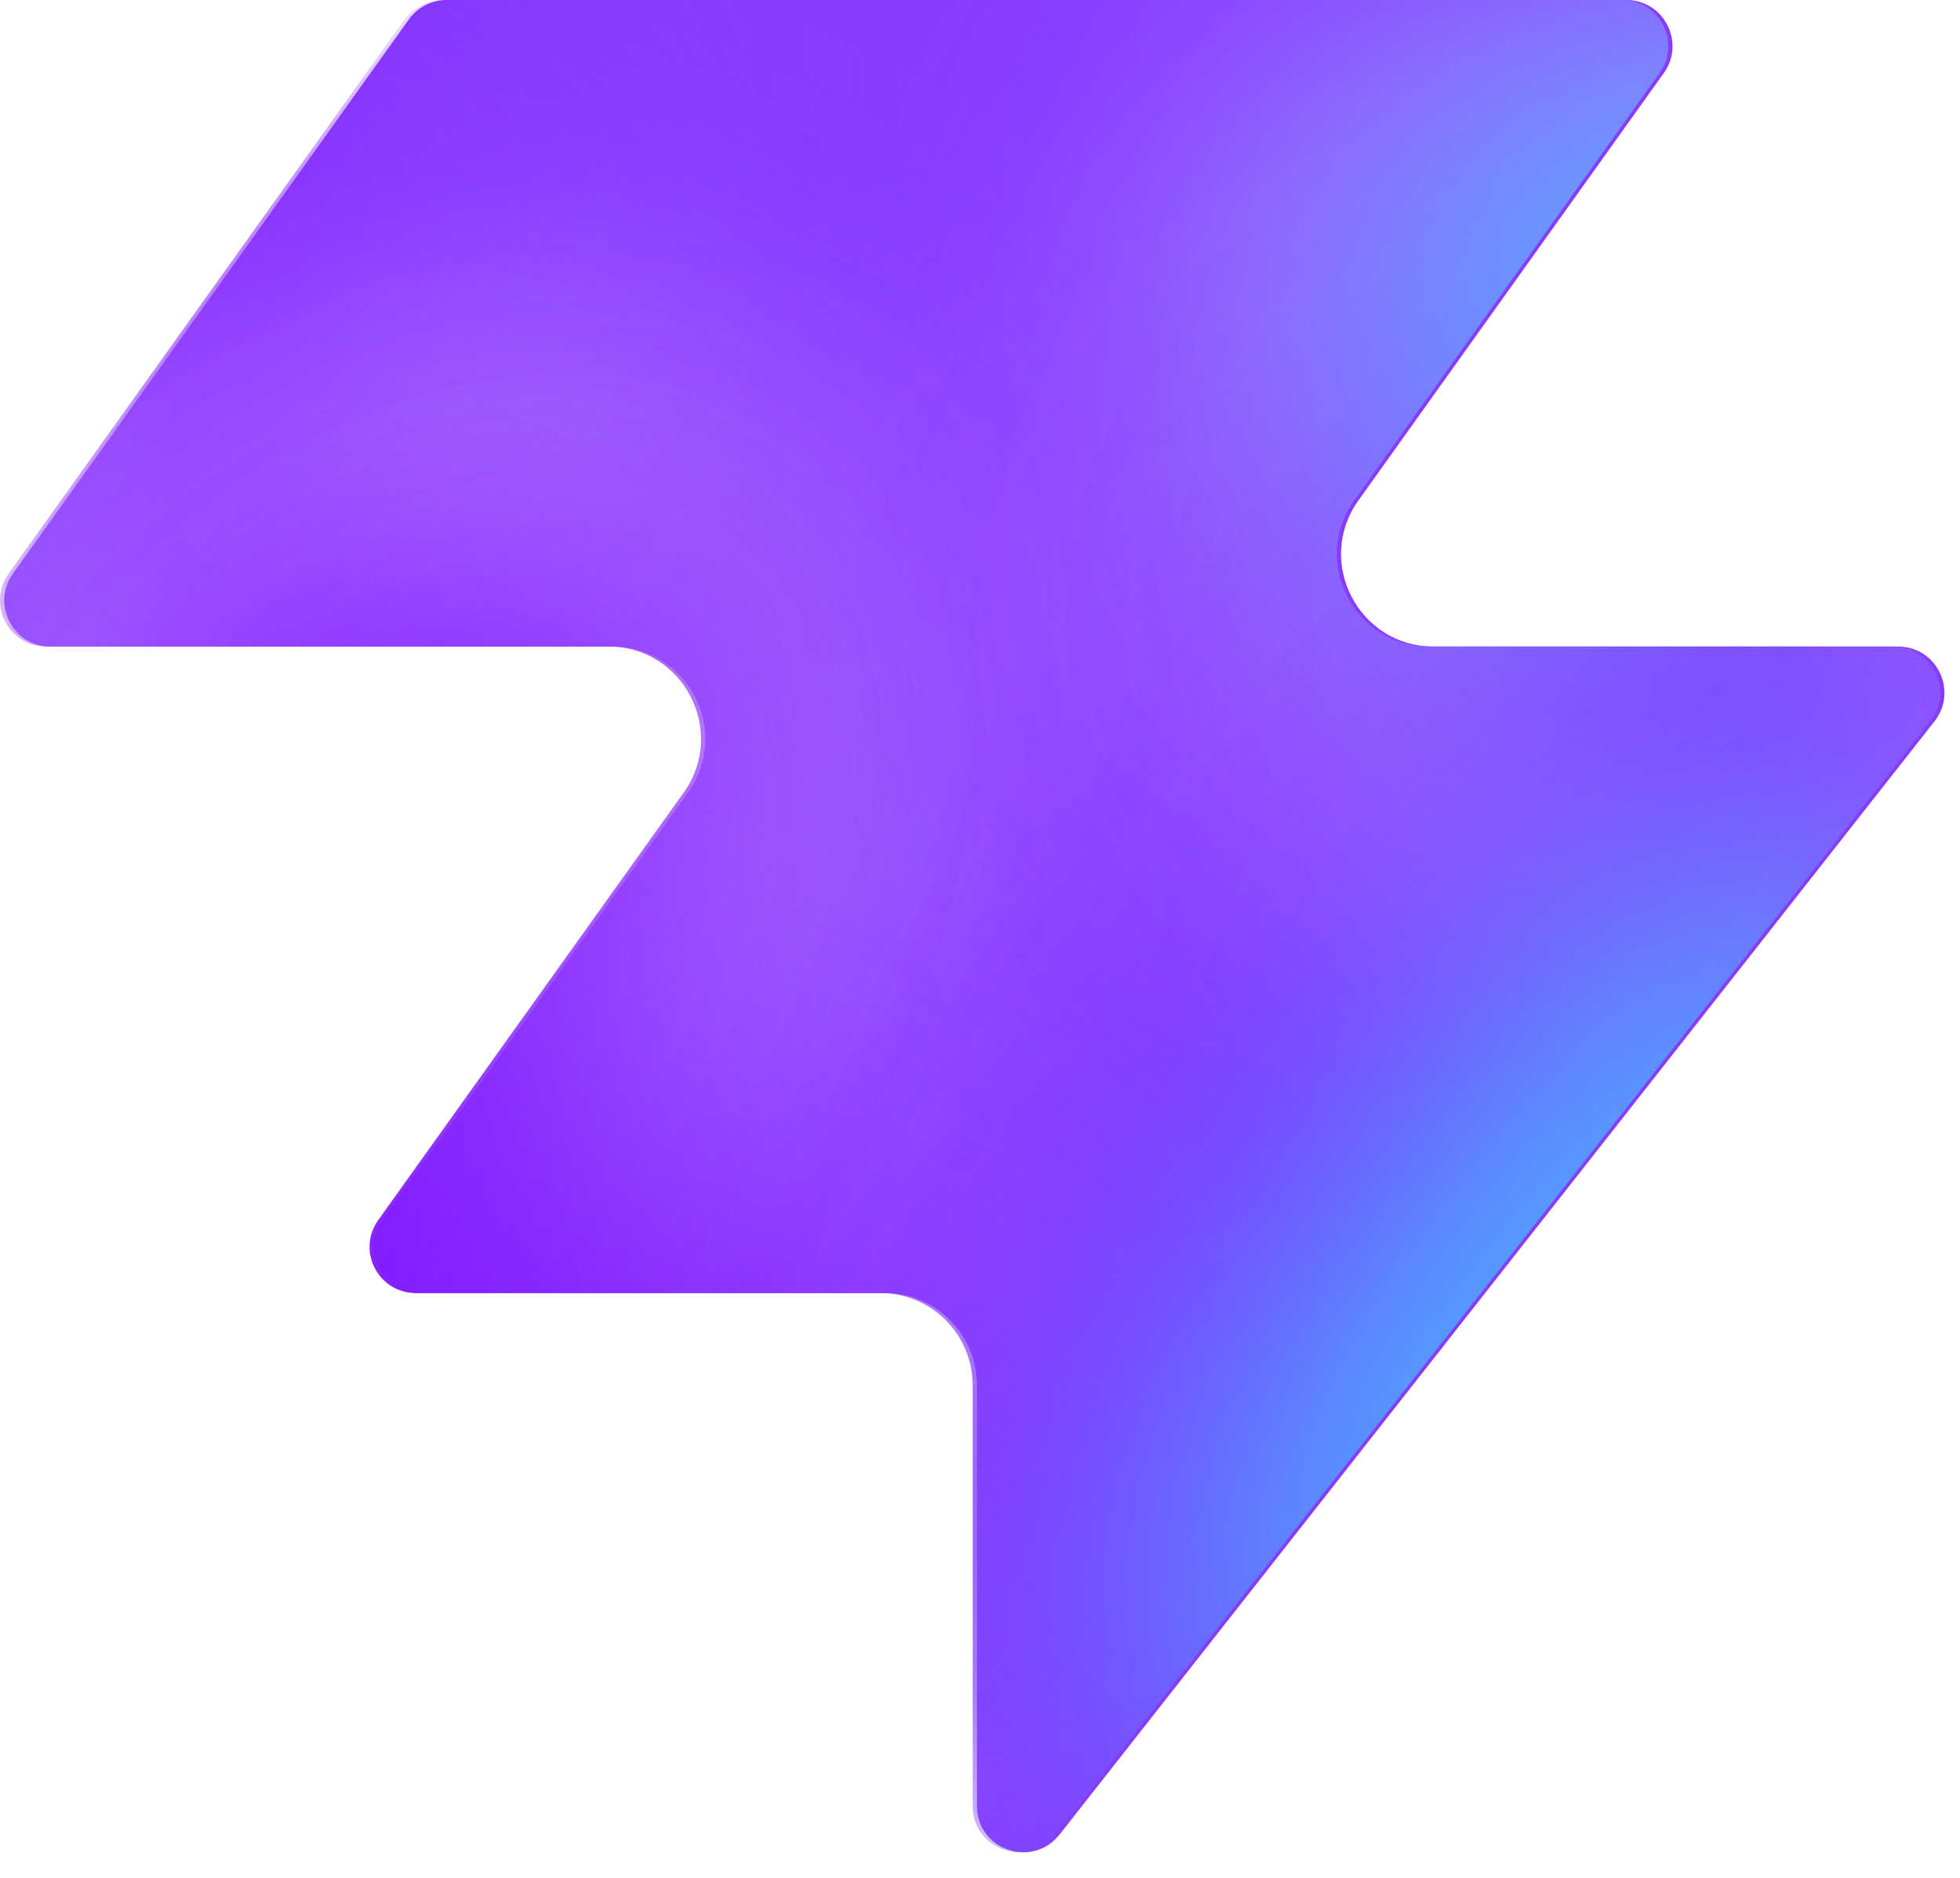
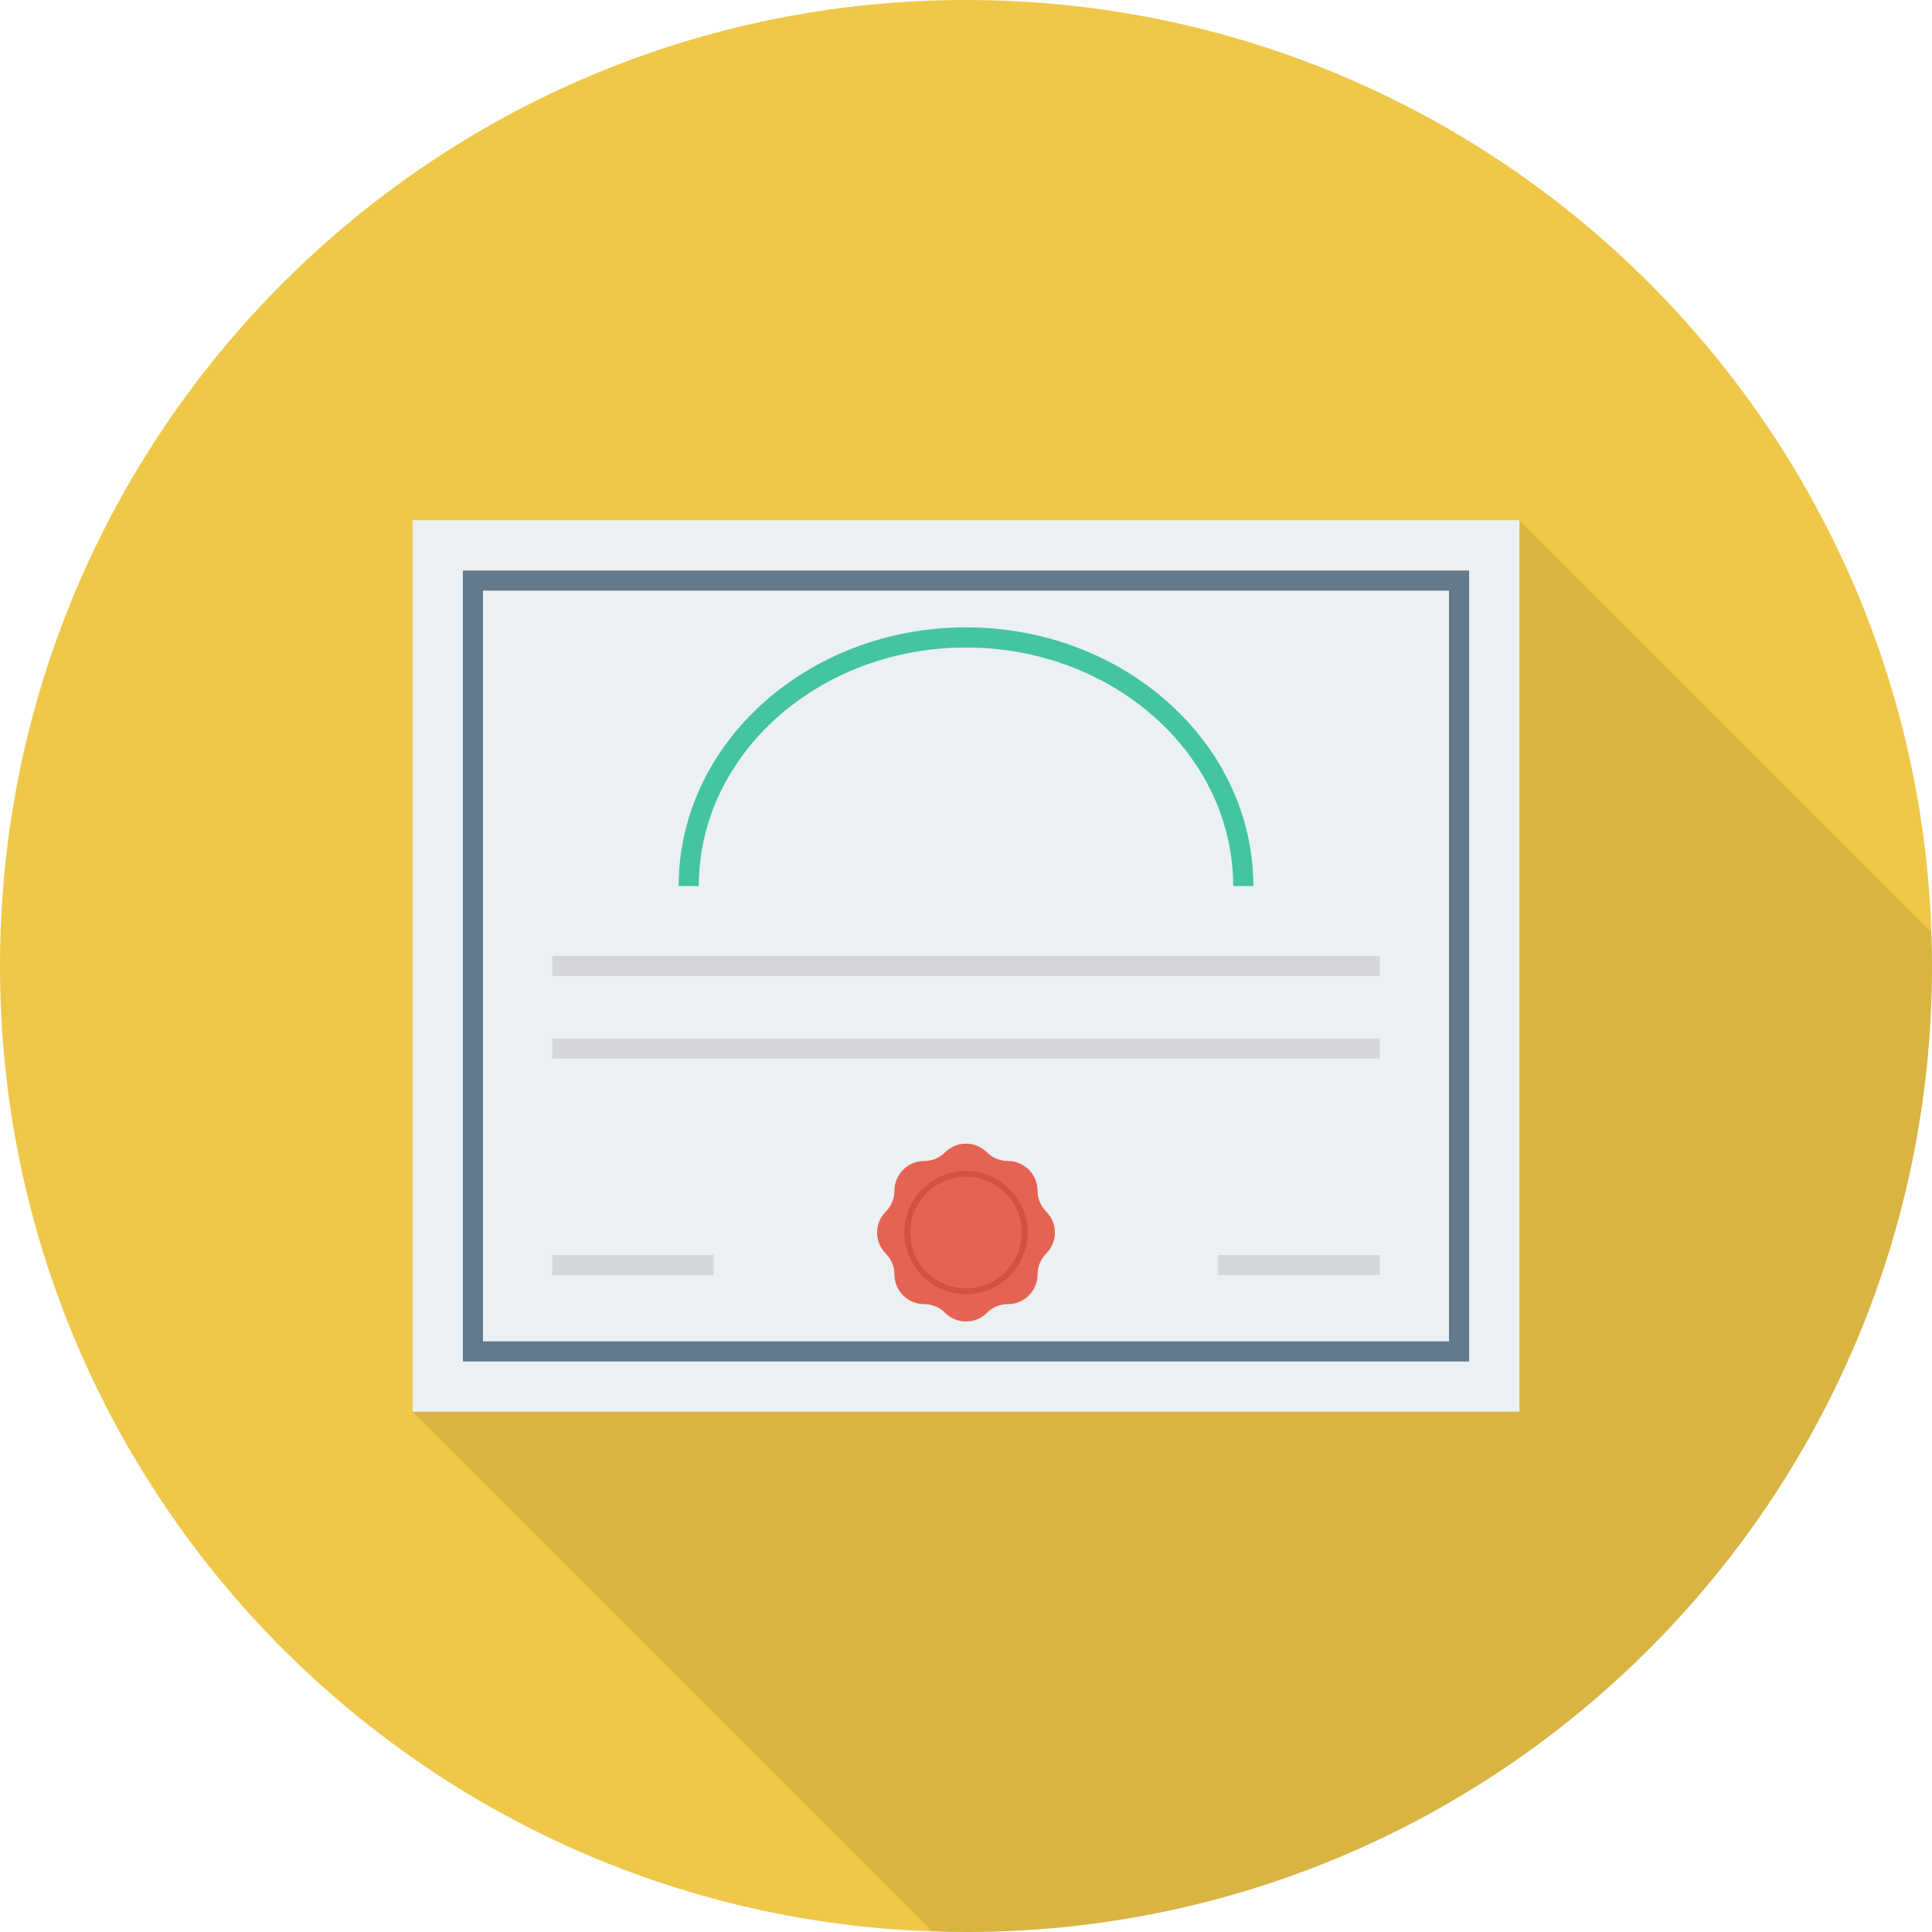
- <svg xmlns="http://www.w3.org/2000/svg" width="48" height="46" fill="none" viewBox="0 0 48 46">
-   <path fill="#863bff" d="M25.946 44.938c-.664.845-2.021.375-2.021-.698V33.937a2.26 2.26 0 0 0-2.262-2.262H10.287c-.92 0-1.456-1.04-.92-1.788l7.48-10.471c1.07-1.497 0-3.578-1.842-3.578H1.237c-.92 0-1.456-1.04-.92-1.788L10.013.474c.214-.297.556-.474.92-.474h28.894c.92 0 1.456 1.04.92 1.788l-7.48 10.471c-1.07 1.498 0 3.579 1.842 3.579h11.377c.943 0 1.473 1.088.89 1.83L25.947 44.94z" style="fill:#863bff;fill:color(display-p3 .525 .23 1);fill-opacity:1" />
-   <mask id="a" width="48" height="46" x="0" y="0" maskUnits="userSpaceOnUse" style="mask-type:alpha">
-     <path fill="#000" d="M25.842 44.938c-.664.844-2.021.375-2.021-.698V33.937a2.26 2.26 0 0 0-2.262-2.262H10.183c-.92 0-1.456-1.04-.92-1.788l7.48-10.471c1.07-1.498 0-3.579-1.842-3.579H1.133c-.92 0-1.456-1.04-.92-1.787L9.91.473c.214-.297.556-.474.92-.474h28.894c.92 0 1.456 1.04.92 1.788l-7.48 10.471c-1.07 1.498 0 3.578 1.842 3.578h11.377c.943 0 1.473 1.088.89 1.832L25.843 44.94z" style="fill:#000;fill-opacity:1" />
-   </mask>
-   <g mask="url(#a)">
-     <g filter="url(#b)">
-       <ellipse cx="5.508" cy="14.704" fill="#ede6ff" rx="5.508" ry="14.704" style="fill:#ede6ff;fill:color(display-p3 .927 .903 1);fill-opacity:1" transform="matrix(.00324 1 1 -.00324 -4.47 31.516)" />
-     </g>
-     <g filter="url(#c)">
-       <ellipse cx="10.399" cy="29.851" fill="#ede6ff" rx="10.399" ry="29.851" style="fill:#ede6ff;fill:color(display-p3 .927 .903 1);fill-opacity:1" transform="matrix(.00324 1 1 -.00324 -39.328 7.883)" />
-     </g>
-     <g filter="url(#d)">
-       <ellipse cx="5.508" cy="30.487" fill="#7e14ff" rx="5.508" ry="30.487" style="fill:#7e14ff;fill:color(display-p3 .492 .077 1);fill-opacity:1" transform="rotate(89.814 -25.913 -14.639)scale(1 -1)" />
-     </g>
-     <g filter="url(#e)">
-       <ellipse cx="5.508" cy="30.599" fill="#7e14ff" rx="5.508" ry="30.599" style="fill:#7e14ff;fill:color(display-p3 .492 .077 1);fill-opacity:1" transform="rotate(89.814 -32.644 -3.334)scale(1 -1)" />
-     </g>
-     <g filter="url(#f)">
-       <ellipse cx="5.508" cy="30.599" fill="#7e14ff" rx="5.508" ry="30.599" style="fill:#7e14ff;fill:color(display-p3 .492 .077 1);fill-opacity:1" transform="matrix(.00324 1 1 -.00324 -34.34 30.47)" />
-     </g>
-     <g filter="url(#g)">
-       <ellipse cx="14.072" cy="22.078" fill="#ede6ff" rx="14.072" ry="22.078" style="fill:#ede6ff;fill:color(display-p3 .927 .903 1);fill-opacity:1" transform="rotate(93.35 24.506 48.493)scale(-1 1)" />
-     </g>
-     <g filter="url(#h)">
-       <ellipse cx="3.47" cy="21.501" fill="#7e14ff" rx="3.47" ry="21.501" style="fill:#7e14ff;fill:color(display-p3 .492 .077 1);fill-opacity:1" transform="rotate(89.009 28.708 47.59)scale(-1 1)" />
-     </g>
-     <g filter="url(#i)">
-       <ellipse cx="3.47" cy="21.501" fill="#7e14ff" rx="3.47" ry="21.501" style="fill:#7e14ff;fill:color(display-p3 .492 .077 1);fill-opacity:1" transform="rotate(89.009 28.708 47.59)scale(-1 1)" />
-     </g>
-     <g filter="url(#j)">
-       <ellipse cx=".387" cy="8.972" fill="#7e14ff" rx="4.407" ry="29.108" style="fill:#7e14ff;fill:color(display-p3 .492 .077 1);fill-opacity:1" transform="rotate(39.51 .387 8.972)" />
-     </g>
-     <g filter="url(#k)">
-       <ellipse cx="47.523" cy="-6.092" fill="#7e14ff" rx="4.407" ry="29.108" style="fill:#7e14ff;fill:color(display-p3 .492 .077 1);fill-opacity:1" transform="rotate(37.892 47.523 -6.092)" />
-     </g>
-     <g filter="url(#l)">
-       <ellipse cx="41.412" cy="6.333" fill="#47bfff" rx="5.971" ry="9.665" style="fill:#47bfff;fill:color(display-p3 .28 .748 1);fill-opacity:1" transform="rotate(37.892 41.412 6.333)" />
-     </g>
-     <g filter="url(#m)">
-       <ellipse cx="-1.879" cy="38.332" fill="#7e14ff" rx="4.407" ry="29.108" style="fill:#7e14ff;fill:color(display-p3 .492 .077 1);fill-opacity:1" transform="rotate(37.892 -1.88 38.332)" />
-     </g>
-     <g filter="url(#n)">
-       <ellipse cx="-1.879" cy="38.332" fill="#7e14ff" rx="4.407" ry="29.108" style="fill:#7e14ff;fill:color(display-p3 .492 .077 1);fill-opacity:1" transform="rotate(37.892 -1.88 38.332)" />
-     </g>
-     <g filter="url(#o)">
-       <ellipse cx="35.651" cy="29.907" fill="#7e14ff" rx="4.407" ry="29.108" style="fill:#7e14ff;fill:color(display-p3 .492 .077 1);fill-opacity:1" transform="rotate(37.892 35.651 29.907)" />
-     </g>
-     <g filter="url(#p)">
-       <ellipse cx="38.418" cy="32.4" fill="#47bfff" rx="5.971" ry="15.297" style="fill:#47bfff;fill:color(display-p3 .28 .748 1);fill-opacity:1" transform="rotate(37.892 38.418 32.4)" />
-     </g>
+ <svg xmlns="http://www.w3.org/2000/svg" version="1.1" id="Layer_1" viewBox="0 0 512 512" xml:space="preserve">
+   <circle style="fill:#EFC84A;" cx="256" cy="256" r="256" />
+   <path style="opacity:0.1;enable-background:new    ;" d="M512,256c0-3.029-0.123-6.027-0.229-9.029L402.64,137.867H109.307v236.267  l137.637,137.637c3.013,0.107,6.021,0.229,9.056,0.229C397.387,512,512,397.387,512,256z" />
+   <rect x="109.333" y="137.851" style="fill:#EBF0F3;" width="293.333" height="236.267" />
+   <path style="fill:#64798A;" d="M389.333,360.811H122.667V151.189h266.667V360.811z M128,355.477h256V156.523H128V355.477z" />
+   <path style="fill:#E56353;" d="M277.264,321.088L277.264,321.088c-1.472-1.472-2.299-3.472-2.299-5.552l0,0  c0-4.336-3.515-7.856-7.856-7.856l0,0c-2.085,0-4.08-0.827-5.552-2.299l0,0c-3.067-3.067-8.043-3.067-11.109,0l0,0  c-1.472,1.472-3.472,2.299-5.552,2.299l0,0c-4.336,0-7.856,3.515-7.856,7.856l0,0c0,2.085-0.827,4.08-2.299,5.552l0,0  c-3.067,3.067-3.067,8.043,0,11.109c1.472,1.472,2.299,3.472,2.299,5.557l0,0c0,4.336,3.515,7.856,7.856,7.856l0,0  c2.085,0,4.08,0.827,5.552,2.299l0,0c3.067,3.067,8.043,3.067,11.109,0l0,0c1.472-1.472,3.472-2.299,5.552-2.299l0,0  c4.336,0,7.856-3.515,7.856-7.856l0,0c0-2.085,0.827-4.08,2.299-5.552l0,0C280.331,329.131,280.331,324.155,277.264,321.088z" />
+   <path style="fill:#D15241;" d="M256,342.971c-9.003,0-16.331-7.328-16.331-16.331c0-9.003,7.328-16.331,16.331-16.331  c9.003,0,16.331,7.328,16.331,16.331C272.331,335.648,265.003,342.971,256,342.971z M256,311.851  c-8.155,0-14.789,6.635-14.789,14.795c0,8.155,6.635,14.789,14.789,14.789s14.789-6.635,14.789-14.789  C270.789,318.485,264.155,311.851,256,311.851z" />
+   <path style="fill:#44C4A1;" d="M332.144,234.816h-5.333c0-34.859-31.765-63.221-70.811-63.221s-70.811,28.357-70.811,63.221h-5.333  c0-37.803,34.16-68.555,76.144-68.555S332.144,197.013,332.144,234.816z" />
+   <g>
+     <rect x="146.352" y="253.333" style="fill:#D5D6DB;" width="219.307" height="5.333" />
+     <rect x="146.352" y="275.2" style="fill:#D5D6DB;" width="219.307" height="5.333" />
+     <rect x="146.352" y="332.587" style="fill:#D5D6DB;" width="42.827" height="5.333" />
+     <rect x="322.827" y="332.587" style="fill:#D5D6DB;" width="42.827" height="5.333" />
  </g>
-   <defs>
-     <filter id="b" width="60.045" height="41.654" x="-19.77" y="16.149" color-interpolation-filters="sRGB" filterUnits="userSpaceOnUse">
-       <feFlood flood-opacity="0" result="BackgroundImageFix" />
-       <feBlend in="SourceGraphic" in2="BackgroundImageFix" result="shape" />
-       <feGaussianBlur result="effect1_foregroundBlur_2002_17158" stdDeviation="7.659" />
-     </filter>
-     <filter id="c" width="90.34" height="51.437" x="-54.613" y="-7.533" color-interpolation-filters="sRGB" filterUnits="userSpaceOnUse">
-       <feFlood flood-opacity="0" result="BackgroundImageFix" />
-       <feBlend in="SourceGraphic" in2="BackgroundImageFix" result="shape" />
-       <feGaussianBlur result="effect1_foregroundBlur_2002_17158" stdDeviation="7.659" />
-     </filter>
-     <filter id="d" width="79.355" height="29.4" x="-49.64" y="2.03" color-interpolation-filters="sRGB" filterUnits="userSpaceOnUse">
-       <feFlood flood-opacity="0" result="BackgroundImageFix" />
-       <feBlend in="SourceGraphic" in2="BackgroundImageFix" result="shape" />
-       <feGaussianBlur result="effect1_foregroundBlur_2002_17158" stdDeviation="4.596" />
-     </filter>
-     <filter id="e" width="79.579" height="29.4" x="-45.045" y="20.029" color-interpolation-filters="sRGB" filterUnits="userSpaceOnUse">
-       <feFlood flood-opacity="0" result="BackgroundImageFix" />
-       <feBlend in="SourceGraphic" in2="BackgroundImageFix" result="shape" />
-       <feGaussianBlur result="effect1_foregroundBlur_2002_17158" stdDeviation="4.596" />
-     </filter>
-     <filter id="f" width="79.579" height="29.4" x="-43.513" y="21.178" color-interpolation-filters="sRGB" filterUnits="userSpaceOnUse">
-       <feFlood flood-opacity="0" result="BackgroundImageFix" />
-       <feBlend in="SourceGraphic" in2="BackgroundImageFix" result="shape" />
-       <feGaussianBlur result="effect1_foregroundBlur_2002_17158" stdDeviation="4.596" />
-     </filter>
-     <filter id="g" width="74.749" height="58.852" x="15.756" y="-17.901" color-interpolation-filters="sRGB" filterUnits="userSpaceOnUse">
-       <feFlood flood-opacity="0" result="BackgroundImageFix" />
-       <feBlend in="SourceGraphic" in2="BackgroundImageFix" result="shape" />
-       <feGaussianBlur result="effect1_foregroundBlur_2002_17158" stdDeviation="7.659" />
-     </filter>
-     <filter id="h" width="61.377" height="25.362" x="23.548" y="2.284" color-interpolation-filters="sRGB" filterUnits="userSpaceOnUse">
-       <feFlood flood-opacity="0" result="BackgroundImageFix" />
-       <feBlend in="SourceGraphic" in2="BackgroundImageFix" result="shape" />
-       <feGaussianBlur result="effect1_foregroundBlur_2002_17158" stdDeviation="4.596" />
-     </filter>
-     <filter id="i" width="61.377" height="25.362" x="23.548" y="2.284" color-interpolation-filters="sRGB" filterUnits="userSpaceOnUse">
-       <feFlood flood-opacity="0" result="BackgroundImageFix" />
-       <feBlend in="SourceGraphic" in2="BackgroundImageFix" result="shape" />
-       <feGaussianBlur result="effect1_foregroundBlur_2002_17158" stdDeviation="4.596" />
-     </filter>
-     <filter id="j" width="56.045" height="63.649" x="-27.636" y="-22.853" color-interpolation-filters="sRGB" filterUnits="userSpaceOnUse">
-       <feFlood flood-opacity="0" result="BackgroundImageFix" />
-       <feBlend in="SourceGraphic" in2="BackgroundImageFix" result="shape" />
-       <feGaussianBlur result="effect1_foregroundBlur_2002_17158" stdDeviation="4.596" />
-     </filter>
-     <filter id="k" width="54.814" height="64.646" x="20.116" y="-38.415" color-interpolation-filters="sRGB" filterUnits="userSpaceOnUse">
-       <feFlood flood-opacity="0" result="BackgroundImageFix" />
-       <feBlend in="SourceGraphic" in2="BackgroundImageFix" result="shape" />
-       <feGaussianBlur result="effect1_foregroundBlur_2002_17158" stdDeviation="4.596" />
-     </filter>
-     <filter id="l" width="33.541" height="35.313" x="24.641" y="-11.323" color-interpolation-filters="sRGB" filterUnits="userSpaceOnUse">
-       <feFlood flood-opacity="0" result="BackgroundImageFix" />
-       <feBlend in="SourceGraphic" in2="BackgroundImageFix" result="shape" />
-       <feGaussianBlur result="effect1_foregroundBlur_2002_17158" stdDeviation="4.596" />
-     </filter>
-     <filter id="m" width="54.814" height="64.646" x="-29.286" y="6.009" color-interpolation-filters="sRGB" filterUnits="userSpaceOnUse">
-       <feFlood flood-opacity="0" result="BackgroundImageFix" />
-       <feBlend in="SourceGraphic" in2="BackgroundImageFix" result="shape" />
-       <feGaussianBlur result="effect1_foregroundBlur_2002_17158" stdDeviation="4.596" />
-     </filter>
-     <filter id="n" width="54.814" height="64.646" x="-29.286" y="6.009" color-interpolation-filters="sRGB" filterUnits="userSpaceOnUse">
-       <feFlood flood-opacity="0" result="BackgroundImageFix" />
-       <feBlend in="SourceGraphic" in2="BackgroundImageFix" result="shape" />
-       <feGaussianBlur result="effect1_foregroundBlur_2002_17158" stdDeviation="4.596" />
-     </filter>
-     <filter id="o" width="54.814" height="64.646" x="8.244" y="-2.416" color-interpolation-filters="sRGB" filterUnits="userSpaceOnUse">
-       <feFlood flood-opacity="0" result="BackgroundImageFix" />
-       <feBlend in="SourceGraphic" in2="BackgroundImageFix" result="shape" />
-       <feGaussianBlur result="effect1_foregroundBlur_2002_17158" stdDeviation="4.596" />
-     </filter>
-     <filter id="p" width="39.409" height="43.623" x="18.713" y="10.588" color-interpolation-filters="sRGB" filterUnits="userSpaceOnUse">
-       <feFlood flood-opacity="0" result="BackgroundImageFix" />
-       <feBlend in="SourceGraphic" in2="BackgroundImageFix" result="shape" />
-       <feGaussianBlur result="effect1_foregroundBlur_2002_17158" stdDeviation="4.596" />
-     </filter>
-   </defs>
</svg>
